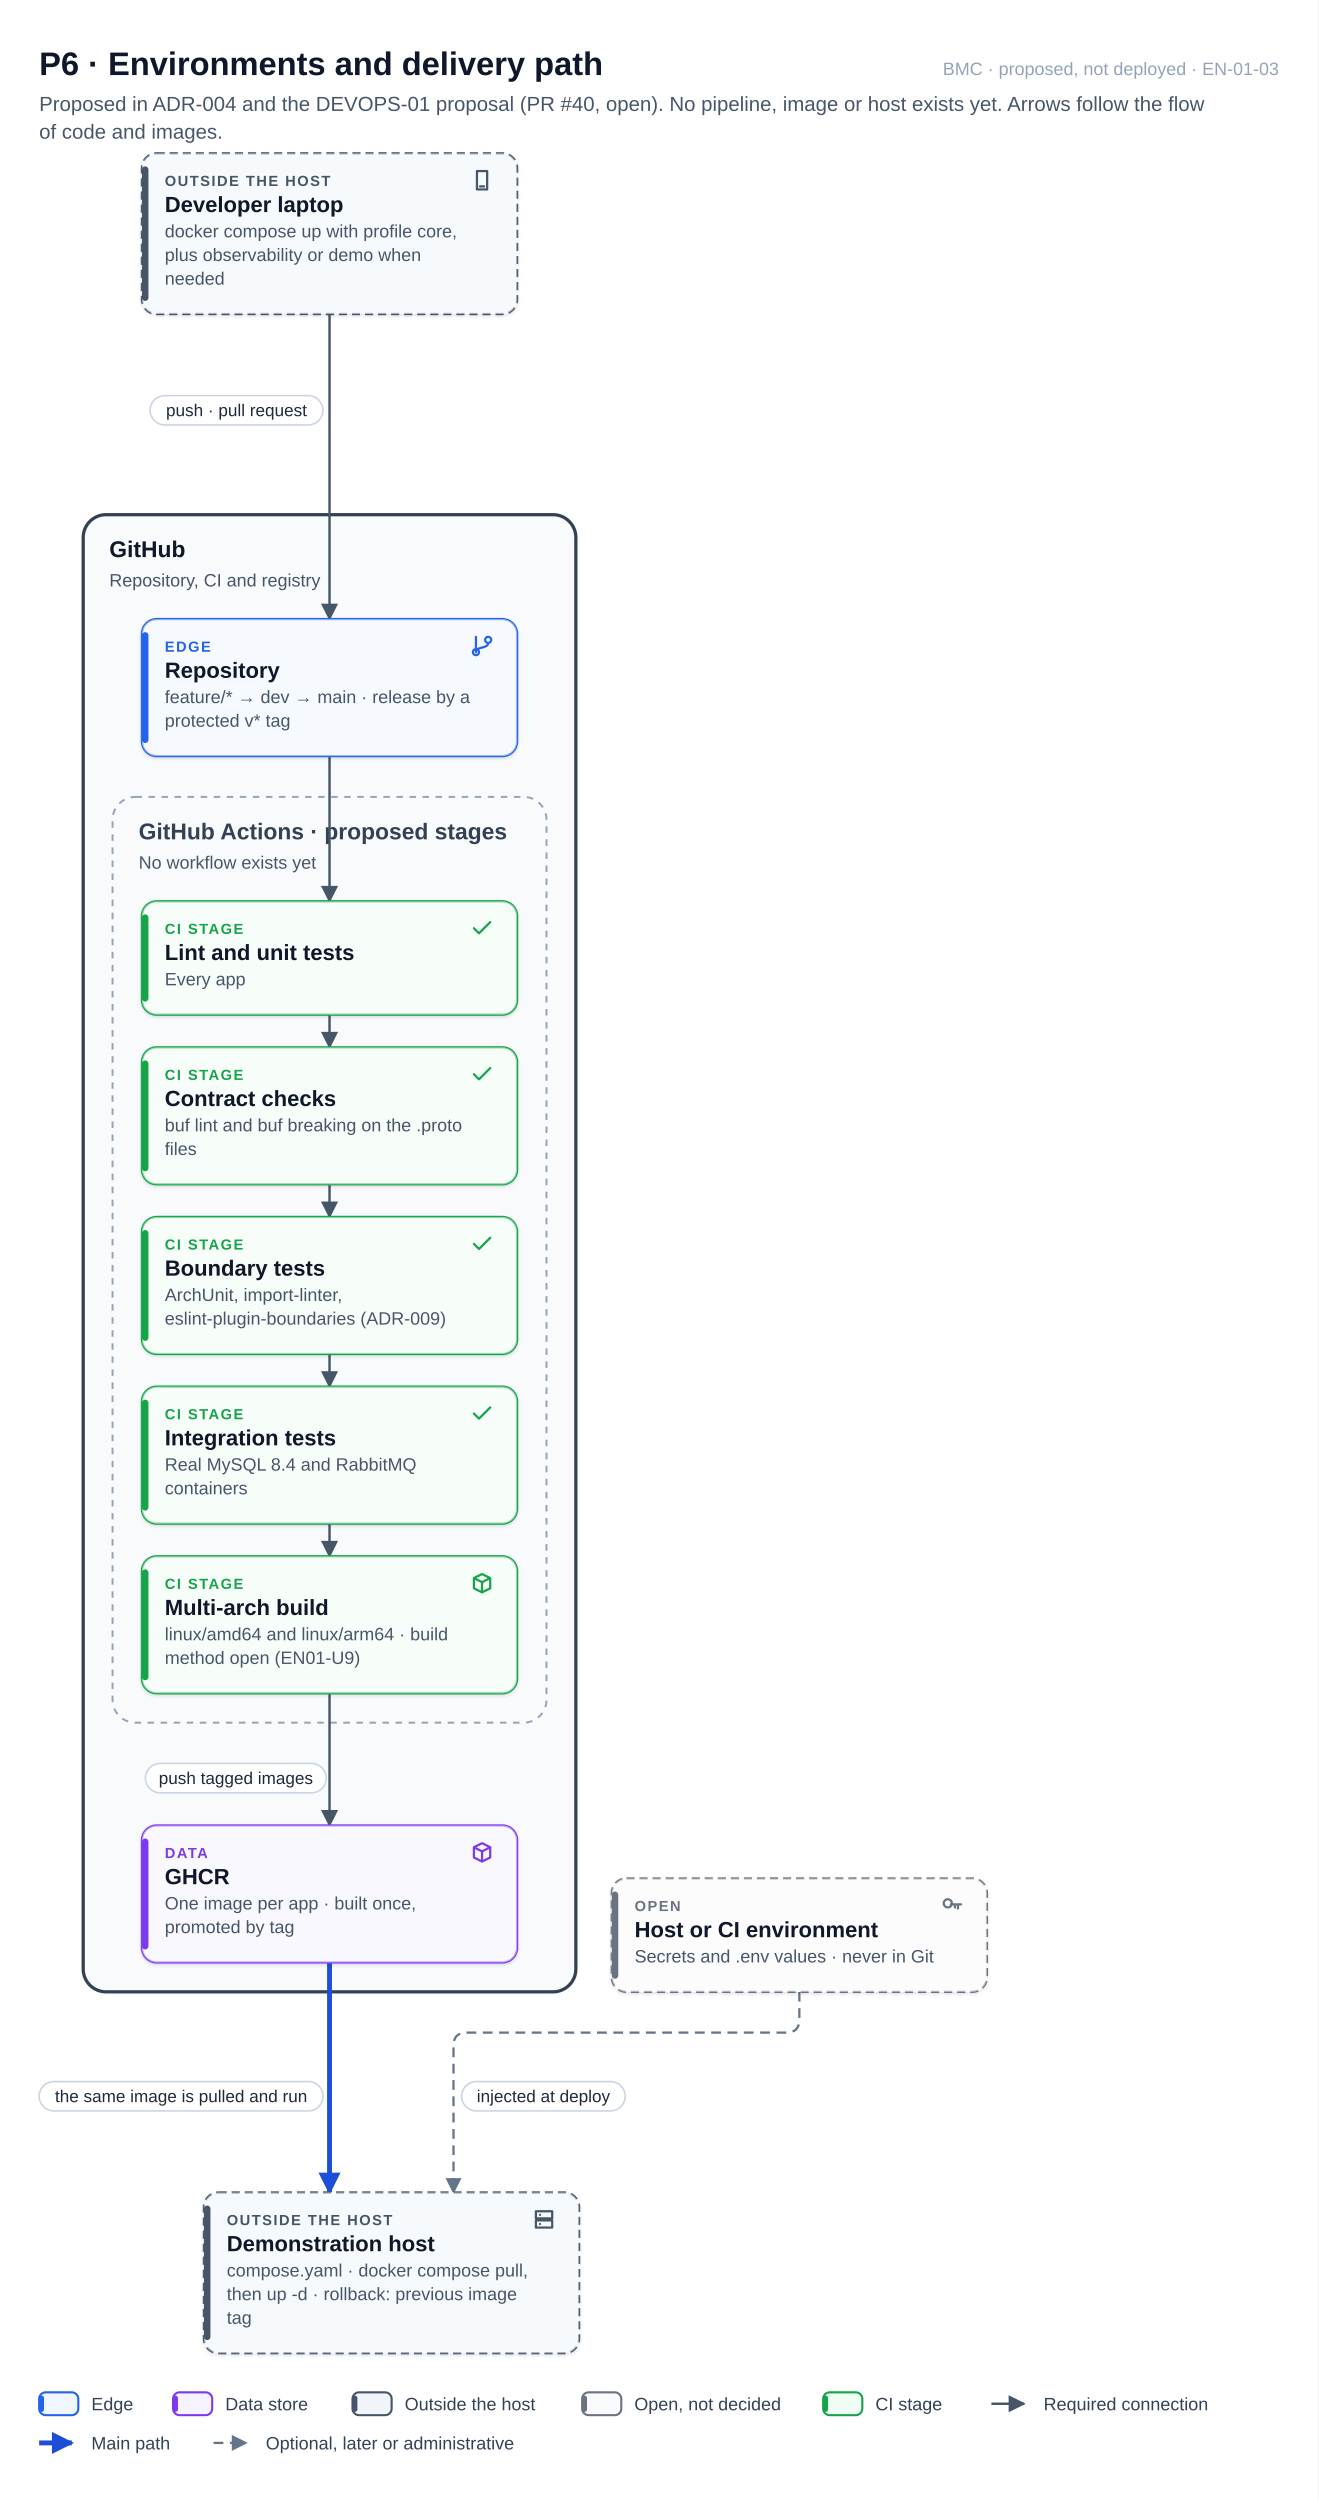
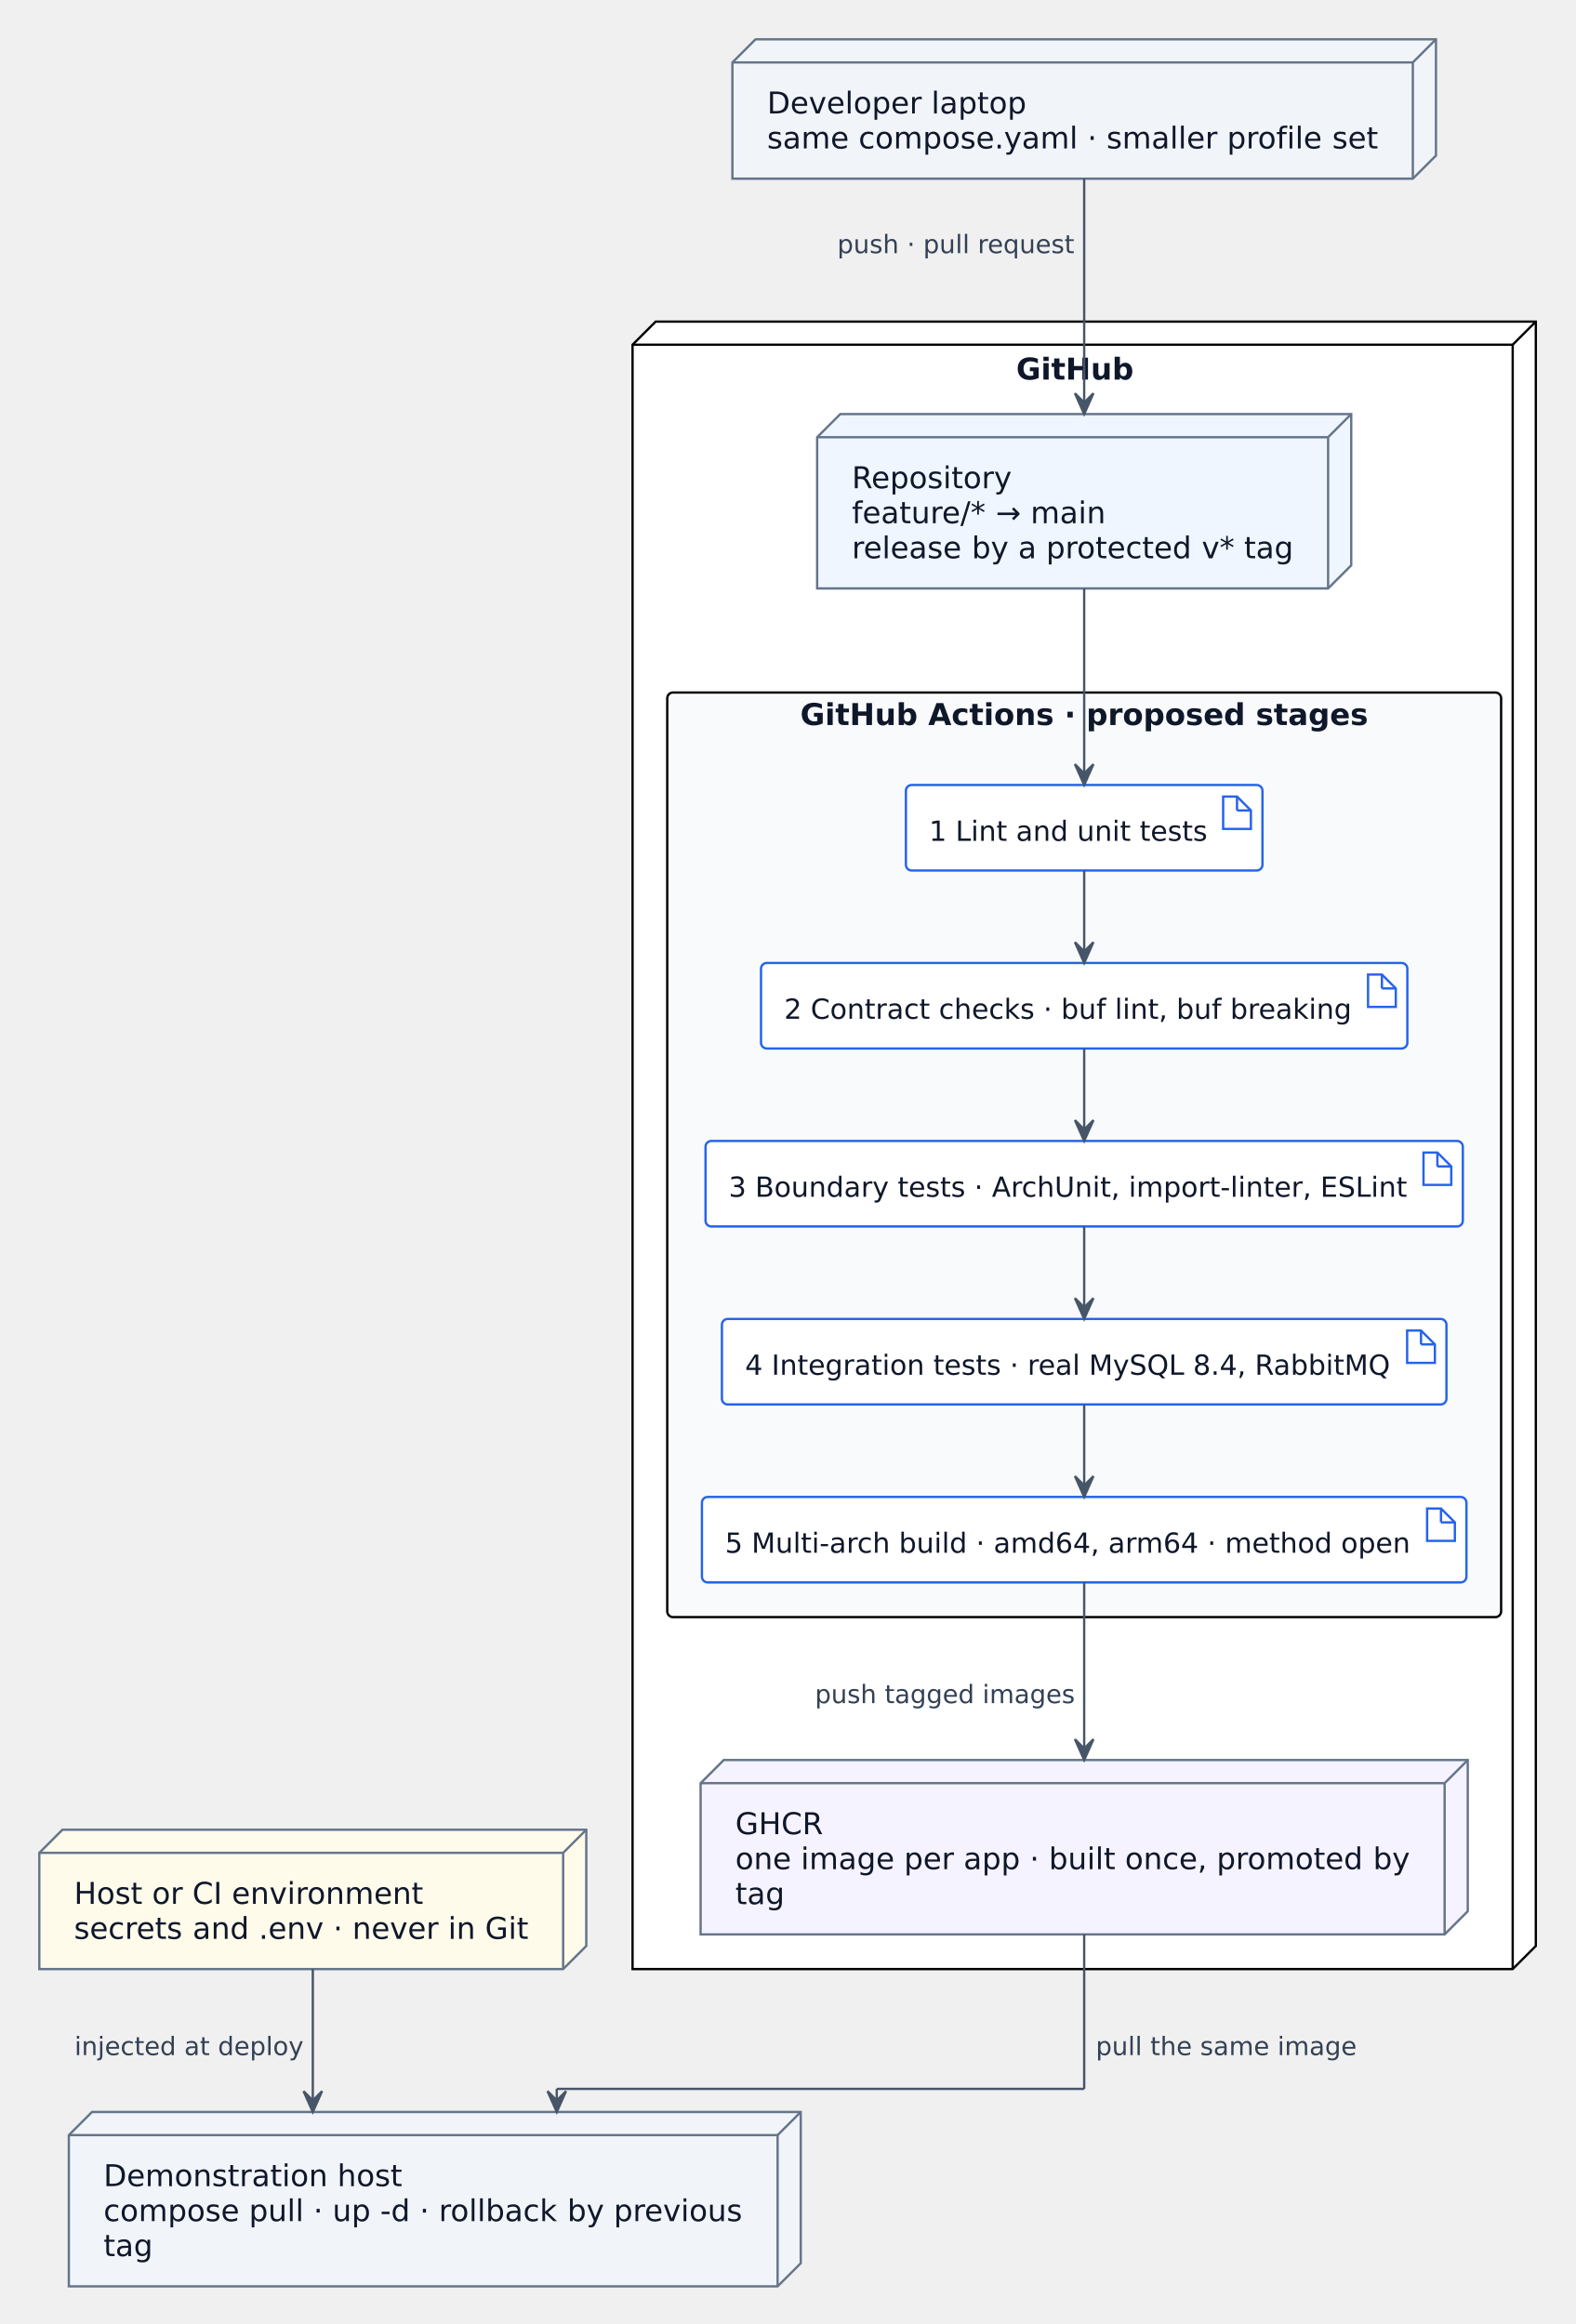
- <svg xmlns="http://www.w3.org/2000/svg" width="808" height="1532.5" viewBox="0 0 808 1532.5" role="img" aria-labelledby="p6-delivery-path-title p6-delivery-path-desc">
-   <defs>
-     <marker id="arrow-solid" viewBox="0 0 10 10" refX="9" refY="5" markerWidth="7" markerHeight="7" orient="auto-start-reverse">
-       <path d="M0,0 L10,5 L0,10 z" fill="#475569" />
-     </marker>
-     <marker id="arrow-dashed" viewBox="0 0 10 10" refX="9" refY="5" markerWidth="7" markerHeight="7" orient="auto-start-reverse">
-       <path d="M0,0 L10,5 L0,10 z" fill="#64748b" />
-     </marker>
-     <marker id="arrow-thick" viewBox="0 0 10 10" refX="9" refY="5" markerWidth="4.5" markerHeight="4.5" orient="auto-start-reverse">
-       <path d="M0,0 L10,5 L0,10 z" fill="#1d4ed8" />
-     </marker>
-     <marker id="arrow-deny" viewBox="0 0 10 10" refX="9" refY="5" markerWidth="7" markerHeight="7" orient="auto-start-reverse">
-       <path d="M0,0 L10,5 L0,10 z" fill="#b91c1c" />
-     </marker>
-     <marker id="arrow-bind" viewBox="0 0 10 10" refX="9" refY="5" markerWidth="7" markerHeight="7" orient="auto-start-reverse">
-       <path d="M0,0 L10,5 L0,10 z" fill="#b45309" />
-     </marker>
-     <filter id="shadow" x="-10%" y="-10%" width="120%" height="130%">
-       <feDropShadow dx="0" dy="1" stdDeviation="1.2" flood-color="#0f172a" flood-opacity="0.12" />
-     </filter>
-   </defs>
-   <rect width="100%" height="100%" fill="#ffffff" />
-   <text x="24" y="46" font-family="'Segoe UI', 'Helvetica Neue', Arial, sans-serif" font-size="20" font-weight="700" fill="#0f172a">P6 · Environments and delivery path</text>
-   <text x="24" y="68" font-family="'Segoe UI', 'Helvetica Neue', Arial, sans-serif" font-size="12.5" fill="#475569">Proposed in ADR-004 and the DEVOPS-01 proposal (PR #40, open). No pipeline, image or host exists yet. Arrows follow the flow</text>
-   <text x="24" y="85" font-family="'Segoe UI', 'Helvetica Neue', Arial, sans-serif" font-size="12.5" fill="#475569">of code and images.</text>
-   <text x="784" y="46" text-anchor="end" font-family="'Segoe UI', 'Helvetica Neue', Arial, sans-serif" font-size="11" fill="#94a3b8">BMC · proposed, not deployed · EN-01-03</text>
-   <g class="group" data-id="github">
-     <rect x="51" y="315.5" width="302" height="905.5" rx="14" fill="#f8fafc" stroke="#334155" stroke-width="2" />
-     <text x="67" y="341.5" font-family="'Segoe UI', 'Helvetica Neue', Arial, sans-serif" font-size="14" font-weight="700" fill="#0f172a">GitHub</text>
-     <text x="67" y="359.5" font-family="'Segoe UI', 'Helvetica Neue', Arial, sans-serif" font-size="11" fill="#475569">Repository, CI and registry</text>
+ <svg xmlns="http://www.w3.org/2000/svg" contentStyleType="text/css" height="1005px" preserveAspectRatio="none" style="width:681px;height:1005px;background:#FFFFFF;" version="1.1" viewBox="0 0 681 1005" width="681px" zoomAndPan="magnify">
+   <defs />
+   <g>
+     <polygon fill="#FFFFFF" points="273.485,149.07,283.485,139.07,664.019,139.07,664.019,841.516,654.019,851.516,273.485,851.516,273.485,149.07" style="stroke:#000000;stroke-width:1;" />
+     <line style="stroke:#000000;stroke-width:1;" x1="654.019" x2="664.019" y1="149.07" y2="139.07" />
+     <line style="stroke:#000000;stroke-width:1;" x1="273.485" x2="654.019" y1="149.07" y2="149.07" />
+     <line style="stroke:#000000;stroke-width:1;" x1="654.019" x2="654.019" y1="149.07" y2="851.516" />
+     <text fill="#0F172A" font-family="DejaVu Sans" font-size="13" font-weight="bold" lengthAdjust="spacing" textLength="50.781" x="439.361" y="164.137">GitHub</text>
+     <rect fill="#F8FAFC" height="399.844" rx="2.5" ry="2.5" style="stroke:#000000;stroke-width:1;" width="360.533" x="288.485" y="299.469" />
+     <text fill="#0F172A" font-family="DejaVu Sans" font-size="13" font-weight="bold" lengthAdjust="spacing" textLength="245.515" x="345.995" y="313.536">GitHub Actions · proposed stages</text>
+     <g id="elem_repo">
+       <polygon fill="#EFF6FF" points="353.296,189.07,363.296,179.07,584.208,179.07,584.208,244.469,574.208,254.469,353.296,254.469,353.296,189.07" style="stroke:#64748B;stroke-width:1;" />
+       <line style="stroke:#64748B;stroke-width:1;" x1="574.208" x2="584.208" y1="189.07" y2="179.07" />
+       <line style="stroke:#64748B;stroke-width:1;" x1="353.296" x2="574.208" y1="189.07" y2="189.07" />
+       <line style="stroke:#64748B;stroke-width:1;" x1="574.208" x2="574.208" y1="189.07" y2="254.469" />
+       <text fill="#0F172A" font-family="DejaVu Sans" font-size="13" lengthAdjust="spacing" textLength="69.71" x="368.296" y="211.137">Repository</text>
+       <text fill="#0F172A" font-family="DejaVu Sans" font-size="13" lengthAdjust="spacing" textLength="58.1" x="368.296" y="226.27">feature/*</text>
+       <text fill="#0F172A" font-family="DejaVu Sans" font-size="13" lengthAdjust="spacing" textLength="4.132" x="426.396" y="226.27"> </text>
+       <text fill="#0F172A" font-family="DejaVu Sans" font-size="13" lengthAdjust="spacing" textLength="10.893" x="430.528" y="226.27">→</text>
+       <text fill="#0F172A" font-family="DejaVu Sans" font-size="13" lengthAdjust="spacing" textLength="4.132" x="441.421" y="226.27"> </text>
+       <text fill="#0F172A" font-family="DejaVu Sans" font-size="13" lengthAdjust="spacing" textLength="32.481" x="445.553" y="226.27">main</text>
+       <text fill="#0F172A" font-family="DejaVu Sans" font-size="13" lengthAdjust="spacing" textLength="47.69" x="368.296" y="241.403">release</text>
+       <text fill="#0F172A" font-family="DejaVu Sans" font-size="13" lengthAdjust="spacing" textLength="4.132" x="415.986" y="241.403"> </text>
+       <text fill="#0F172A" font-family="DejaVu Sans" font-size="13" lengthAdjust="spacing" textLength="15.945" x="420.118" y="241.403">by</text>
+       <text fill="#0F172A" font-family="DejaVu Sans" font-size="13" lengthAdjust="spacing" textLength="4.132" x="436.063" y="241.403"> </text>
+       <text fill="#0F172A" font-family="DejaVu Sans" font-size="13" lengthAdjust="spacing" textLength="7.966" x="440.196" y="241.403">a</text>
+       <text fill="#0F172A" font-family="DejaVu Sans" font-size="13" lengthAdjust="spacing" textLength="4.132" x="448.162" y="241.403"> </text>
+       <text fill="#0F172A" font-family="DejaVu Sans" font-size="13" lengthAdjust="spacing" textLength="63.14" x="452.294" y="241.403">protected</text>
+       <text fill="#0F172A" font-family="DejaVu Sans" font-size="13" lengthAdjust="spacing" textLength="4.132" x="515.435" y="241.403"> </text>
+       <text fill="#0F172A" font-family="DejaVu Sans" font-size="13" lengthAdjust="spacing" textLength="14.193" x="519.567" y="241.403">v*</text>
+       <text fill="#0F172A" font-family="DejaVu Sans" font-size="13" lengthAdjust="spacing" textLength="4.132" x="533.76" y="241.403"> </text>
+       <text fill="#0F172A" font-family="DejaVu Sans" font-size="13" lengthAdjust="spacing" textLength="21.315" x="537.893" y="241.403">tag</text>
+     </g>
+     <g id="elem_ghcr">
+       <polygon fill="#F5F3FF" points="302.911,771.117,312.911,761.117,634.592,761.117,634.592,826.516,624.592,836.516,302.911,836.516,302.911,771.117" style="stroke:#64748B;stroke-width:1;" />
+       <line style="stroke:#64748B;stroke-width:1;" x1="624.592" x2="634.592" y1="771.117" y2="761.117" />
+       <line style="stroke:#64748B;stroke-width:1;" x1="302.911" x2="624.592" y1="771.117" y2="771.117" />
+       <line style="stroke:#64748B;stroke-width:1;" x1="624.592" x2="624.592" y1="771.117" y2="836.516" />
+       <text fill="#0F172A" font-family="DejaVu Sans" font-size="13" lengthAdjust="spacing" textLength="37.959" x="317.911" y="793.184">GHCR</text>
+       <text fill="#0F172A" font-family="DejaVu Sans" font-size="13" lengthAdjust="spacing" textLength="24.191" x="317.911" y="808.317">one</text>
+       <text fill="#0F172A" font-family="DejaVu Sans" font-size="13" lengthAdjust="spacing" textLength="4.132" x="342.102" y="808.317"> </text>
+       <text fill="#0F172A" font-family="DejaVu Sans" font-size="13" lengthAdjust="spacing" textLength="40.492" x="346.235" y="808.317">image</text>
+       <text fill="#0F172A" font-family="DejaVu Sans" font-size="13" lengthAdjust="spacing" textLength="4.132" x="386.726" y="808.317"> </text>
+       <text fill="#0F172A" font-family="DejaVu Sans" font-size="13" lengthAdjust="spacing" textLength="21.595" x="390.859" y="808.317">per</text>
+       <text fill="#0F172A" font-family="DejaVu Sans" font-size="13" lengthAdjust="spacing" textLength="4.132" x="412.453" y="808.317"> </text>
+       <text fill="#0F172A" font-family="DejaVu Sans" font-size="13" lengthAdjust="spacing" textLength="24.47" x="416.586" y="808.317">app</text>
+       <text fill="#0F172A" font-family="DejaVu Sans" font-size="13" lengthAdjust="spacing" textLength="4.132" x="441.056" y="808.317"> </text>
+       <text fill="#0F172A" font-family="DejaVu Sans" font-size="13" lengthAdjust="spacing" textLength="4.132" x="445.188" y="808.317">·</text>
+       <text fill="#0F172A" font-family="DejaVu Sans" font-size="13" lengthAdjust="spacing" textLength="4.132" x="449.321" y="808.317"> </text>
+       <text fill="#0F172A" font-family="DejaVu Sans" font-size="13" lengthAdjust="spacing" textLength="28.812" x="453.453" y="808.317">built</text>
+       <text fill="#0F172A" font-family="DejaVu Sans" font-size="13" lengthAdjust="spacing" textLength="4.132" x="482.265" y="808.317"> </text>
+       <text fill="#0F172A" font-family="DejaVu Sans" font-size="13" lengthAdjust="spacing" textLength="35.471" x="486.397" y="808.317">once,</text>
+       <text fill="#0F172A" font-family="DejaVu Sans" font-size="13" lengthAdjust="spacing" textLength="4.132" x="521.868" y="808.317"> </text>
+       <text fill="#0F172A" font-family="DejaVu Sans" font-size="13" lengthAdjust="spacing" textLength="63.515" x="526" y="808.317">promoted</text>
+       <text fill="#0F172A" font-family="DejaVu Sans" font-size="13" lengthAdjust="spacing" textLength="4.132" x="589.515" y="808.317"> </text>
+       <text fill="#0F172A" font-family="DejaVu Sans" font-size="13" lengthAdjust="spacing" textLength="15.945" x="593.647" y="808.317">by</text>
+       <text fill="#0F172A" font-family="DejaVu Sans" font-size="13" lengthAdjust="spacing" textLength="21.315" x="317.911" y="823.45">tag</text>
+     </g>
+     <g id="elem_s1">
+       <rect fill="#FFFFFF" height="36.969" rx="2.5" ry="2.5" style="stroke:#2563EB;stroke-width:1;" width="154.16" x="391.672" y="339.469" />
+       <polygon fill="#FFFFFF" points="528.832,344.469,528.832,358.469,540.832,358.469,540.832,350.469,534.832,344.469,528.832,344.469" style="stroke:#2563EB;stroke-width:1;" />
+       <line style="stroke:#2563EB;stroke-width:1;" x1="534.832" x2="534.832" y1="344.469" y2="350.469" />
+       <line style="stroke:#2563EB;stroke-width:1;" x1="540.832" x2="534.832" y1="350.469" y2="350.469" />
+       <text fill="#0F172A" font-family="DejaVu Sans" font-size="12" lengthAdjust="spacing" textLength="124.16" x="401.672" y="363.607">1  Lint and unit tests</text>
+     </g>
+     <g id="elem_s2">
+       <rect fill="#FFFFFF" height="36.969" rx="2.5" ry="2.5" style="stroke:#2563EB;stroke-width:1;" width="279.451" x="329.026" y="416.438" />
+       <polygon fill="#FFFFFF" points="591.477,421.438,591.477,435.438,603.477,435.438,603.477,427.438,597.477,421.438,591.477,421.438" style="stroke:#2563EB;stroke-width:1;" />
+       <line style="stroke:#2563EB;stroke-width:1;" x1="597.477" x2="597.477" y1="421.438" y2="427.438" />
+       <line style="stroke:#2563EB;stroke-width:1;" x1="603.477" x2="597.477" y1="427.438" y2="427.438" />
+       <text fill="#0F172A" font-family="DejaVu Sans" font-size="12" lengthAdjust="spacing" textLength="249.451" x="339.026" y="440.576">2  Contract checks · buf lint, buf breaking</text>
+     </g>
+     <g id="elem_s3">
+       <rect fill="#FFFFFF" height="36.969" rx="2.5" ry="2.5" style="stroke:#2563EB;stroke-width:1;" width="327.416" x="305.044" y="493.406" />
+       <polygon fill="#FFFFFF" points="615.46,498.406,615.46,512.406,627.46,512.406,627.46,504.406,621.46,498.406,615.46,498.406" style="stroke:#2563EB;stroke-width:1;" />
+       <line style="stroke:#2563EB;stroke-width:1;" x1="621.46" x2="621.46" y1="498.406" y2="504.406" />
+       <line style="stroke:#2563EB;stroke-width:1;" x1="627.46" x2="621.46" y1="504.406" y2="504.406" />
+       <text fill="#0F172A" font-family="DejaVu Sans" font-size="12" lengthAdjust="spacing" textLength="297.416" x="315.044" y="517.545">3  Boundary tests · ArchUnit, import-linter, ESLint</text>
+     </g>
+     <g id="elem_s4">
+       <rect fill="#FFFFFF" height="36.969" rx="2.5" ry="2.5" style="stroke:#2563EB;stroke-width:1;" width="313.254" x="312.125" y="570.375" />
+       <polygon fill="#FFFFFF" points="608.379,575.375,608.379,589.375,620.379,589.375,620.379,581.375,614.379,575.375,608.379,575.375" style="stroke:#2563EB;stroke-width:1;" />
+       <line style="stroke:#2563EB;stroke-width:1;" x1="614.379" x2="614.379" y1="575.375" y2="581.375" />
+       <line style="stroke:#2563EB;stroke-width:1;" x1="620.379" x2="614.379" y1="581.375" y2="581.375" />
+       <text fill="#0F172A" font-family="DejaVu Sans" font-size="12" lengthAdjust="spacing" textLength="283.254" x="322.125" y="594.514">4  Integration tests · real MySQL 8.4, RabbitMQ</text>
+     </g>
+     <g id="elem_s5">
+       <rect fill="#FFFFFF" height="36.969" rx="2.5" ry="2.5" style="stroke:#2563EB;stroke-width:1;" width="330.533" x="303.485" y="647.344" />
+       <polygon fill="#FFFFFF" points="617.019,652.344,617.019,666.344,629.019,666.344,629.019,658.344,623.019,652.344,617.019,652.344" style="stroke:#2563EB;stroke-width:1;" />
+       <line style="stroke:#2563EB;stroke-width:1;" x1="623.019" x2="623.019" y1="652.344" y2="658.344" />
+       <line style="stroke:#2563EB;stroke-width:1;" x1="629.019" x2="623.019" y1="658.344" y2="658.344" />
+       <text fill="#0F172A" font-family="DejaVu Sans" font-size="12" lengthAdjust="spacing" textLength="300.533" x="313.485" y="671.482">5  Multi-arch build · amd64, arm64 · method open</text>
+     </g>
+     <g id="elem_laptop">
+       <polygon fill="#F1F5F9" points="316.657,27,326.657,17,620.847,17,620.847,67.266,610.847,77.266,316.657,77.266,316.657,27" style="stroke:#64748B;stroke-width:1;" />
+       <line style="stroke:#64748B;stroke-width:1;" x1="610.847" x2="620.847" y1="27" y2="17" />
+       <line style="stroke:#64748B;stroke-width:1;" x1="316.657" x2="610.847" y1="27" y2="27" />
+       <line style="stroke:#64748B;stroke-width:1;" x1="610.847" x2="610.847" y1="27" y2="77.266" />
+       <text fill="#0F172A" font-family="DejaVu Sans" font-size="13" lengthAdjust="spacing" textLength="66.86" x="331.657" y="49.067">Developer</text>
+       <text fill="#0F172A" font-family="DejaVu Sans" font-size="13" lengthAdjust="spacing" textLength="4.132" x="398.517" y="49.067"> </text>
+       <text fill="#0F172A" font-family="DejaVu Sans" font-size="13" lengthAdjust="spacing" textLength="41.133" x="402.649" y="49.067">laptop</text>
+       <text fill="#0F172A" font-family="DejaVu Sans" font-size="13" lengthAdjust="spacing" textLength="35.401" x="331.657" y="64.2">same</text>
+       <text fill="#0F172A" font-family="DejaVu Sans" font-size="13" lengthAdjust="spacing" textLength="4.132" x="367.058" y="64.2"> </text>
+       <text fill="#0F172A" font-family="DejaVu Sans" font-size="13" lengthAdjust="spacing" textLength="94.809" x="371.19" y="64.2">compose.yaml</text>
+       <text fill="#0F172A" font-family="DejaVu Sans" font-size="13" lengthAdjust="spacing" textLength="4.132" x="465.999" y="64.2"> </text>
+       <text fill="#0F172A" font-family="DejaVu Sans" font-size="13" lengthAdjust="spacing" textLength="4.132" x="470.131" y="64.2">·</text>
+       <text fill="#0F172A" font-family="DejaVu Sans" font-size="13" lengthAdjust="spacing" textLength="4.132" x="474.264" y="64.2"> </text>
+       <text fill="#0F172A" font-family="DejaVu Sans" font-size="13" lengthAdjust="spacing" textLength="47.969" x="478.396" y="64.2">smaller</text>
+       <text fill="#0F172A" font-family="DejaVu Sans" font-size="13" lengthAdjust="spacing" textLength="4.132" x="526.365" y="64.2"> </text>
+       <text fill="#0F172A" font-family="DejaVu Sans" font-size="13" lengthAdjust="spacing" textLength="41.349" x="530.498" y="64.2">profile</text>
+       <text fill="#0F172A" font-family="DejaVu Sans" font-size="13" lengthAdjust="spacing" textLength="4.132" x="571.846" y="64.2"> </text>
+       <text fill="#0F172A" font-family="DejaVu Sans" font-size="13" lengthAdjust="spacing" textLength="19.868" x="575.979" y="64.2">set</text>
+     </g>
+     <g id="elem_host">
+       <polygon fill="#F1F5F9" points="29.762,923.32,39.763,913.32,346.203,913.32,346.203,978.719,336.203,988.719,29.762,988.719,29.762,923.32" style="stroke:#64748B;stroke-width:1;" />
+       <line style="stroke:#64748B;stroke-width:1;" x1="336.203" x2="346.203" y1="923.32" y2="913.32" />
+       <line style="stroke:#64748B;stroke-width:1;" x1="29.762" x2="336.203" y1="923.32" y2="923.32" />
+       <line style="stroke:#64748B;stroke-width:1;" x1="336.203" x2="336.203" y1="923.32" y2="988.719" />
+       <text fill="#0F172A" font-family="DejaVu Sans" font-size="13" lengthAdjust="spacing" textLength="96.948" x="44.763" y="945.387">Demonstration</text>
+       <text fill="#0F172A" font-family="DejaVu Sans" font-size="13" lengthAdjust="spacing" textLength="4.132" x="141.71" y="945.387"> </text>
+       <text fill="#0F172A" font-family="DejaVu Sans" font-size="13" lengthAdjust="spacing" textLength="28.063" x="145.843" y="945.387">host</text>
+       <text fill="#0F172A" font-family="DejaVu Sans" font-size="13" lengthAdjust="spacing" textLength="58.741" x="44.763" y="960.52">compose</text>
+       <text fill="#0F172A" font-family="DejaVu Sans" font-size="13" lengthAdjust="spacing" textLength="4.132" x="103.504" y="960.52"> </text>
+       <text fill="#0F172A" font-family="DejaVu Sans" font-size="13" lengthAdjust="spacing" textLength="23.715" x="107.636" y="960.52">pull</text>
+       <text fill="#0F172A" font-family="DejaVu Sans" font-size="13" lengthAdjust="spacing" textLength="4.132" x="131.351" y="960.52"> </text>
+       <text fill="#0F172A" font-family="DejaVu Sans" font-size="13" lengthAdjust="spacing" textLength="4.132" x="135.483" y="960.52">·</text>
+       <text fill="#0F172A" font-family="DejaVu Sans" font-size="13" lengthAdjust="spacing" textLength="4.132" x="139.616" y="960.52"> </text>
+       <text fill="#0F172A" font-family="DejaVu Sans" font-size="13" lengthAdjust="spacing" textLength="16.491" x="143.748" y="960.52">up</text>
+       <text fill="#0F172A" font-family="DejaVu Sans" font-size="13" lengthAdjust="spacing" textLength="4.132" x="160.239" y="960.52"> </text>
+       <text fill="#0F172A" font-family="DejaVu Sans" font-size="13" lengthAdjust="spacing" textLength="12.943" x="164.371" y="960.52">-d</text>
+       <text fill="#0F172A" font-family="DejaVu Sans" font-size="13" lengthAdjust="spacing" textLength="4.132" x="177.314" y="960.52"> </text>
+       <text fill="#0F172A" font-family="DejaVu Sans" font-size="13" lengthAdjust="spacing" textLength="4.132" x="181.447" y="960.52">·</text>
+       <text fill="#0F172A" font-family="DejaVu Sans" font-size="13" lengthAdjust="spacing" textLength="4.132" x="185.579" y="960.52"> </text>
+       <text fill="#0F172A" font-family="DejaVu Sans" font-size="13" lengthAdjust="spacing" textLength="51.416" x="189.711" y="960.52">rollback</text>
+       <text fill="#0F172A" font-family="DejaVu Sans" font-size="13" lengthAdjust="spacing" textLength="4.132" x="241.127" y="960.52"> </text>
+       <text fill="#0F172A" font-family="DejaVu Sans" font-size="13" lengthAdjust="spacing" textLength="15.945" x="245.26" y="960.52">by</text>
+       <text fill="#0F172A" font-family="DejaVu Sans" font-size="13" lengthAdjust="spacing" textLength="4.132" x="261.205" y="960.52"> </text>
+       <text fill="#0F172A" font-family="DejaVu Sans" font-size="13" lengthAdjust="spacing" textLength="55.866" x="265.337" y="960.52">previous</text>
+       <text fill="#0F172A" font-family="DejaVu Sans" font-size="13" lengthAdjust="spacing" textLength="21.315" x="44.763" y="975.653">tag</text>
+     </g>
+     <g id="elem_secrets">
+       <polygon fill="#FFFBEB" points="17,801.25,27,791.25,253.485,791.25,253.485,841.516,243.485,851.516,17,851.516,17,801.25" style="stroke:#64748B;stroke-width:1;" />
+       <line style="stroke:#64748B;stroke-width:1;" x1="243.485" x2="253.485" y1="801.25" y2="791.25" />
+       <line style="stroke:#64748B;stroke-width:1;" x1="17" x2="243.485" y1="801.25" y2="801.25" />
+       <line style="stroke:#64748B;stroke-width:1;" x1="243.485" x2="243.485" y1="801.25" y2="851.516" />
+       <text fill="#0F172A" font-family="DejaVu Sans" font-size="13" lengthAdjust="spacing" textLength="29.599" x="32" y="823.317">Host</text>
+       <text fill="#0F172A" font-family="DejaVu Sans" font-size="13" lengthAdjust="spacing" textLength="4.132" x="61.599" y="823.317"> </text>
+       <text fill="#0F172A" font-family="DejaVu Sans" font-size="13" lengthAdjust="spacing" textLength="13.298" x="65.731" y="823.317">or</text>
+       <text fill="#0F172A" font-family="DejaVu Sans" font-size="13" lengthAdjust="spacing" textLength="4.132" x="79.03" y="823.317"> </text>
+       <text fill="#0F172A" font-family="DejaVu Sans" font-size="13" lengthAdjust="spacing" textLength="12.911" x="83.162" y="823.317">CI</text>
+       <text fill="#0F172A" font-family="DejaVu Sans" font-size="13" lengthAdjust="spacing" textLength="4.132" x="96.073" y="823.317"> </text>
+       <text fill="#0F172A" font-family="DejaVu Sans" font-size="13" lengthAdjust="spacing" textLength="83.078" x="100.206" y="823.317">environment</text>
+       <text fill="#0F172A" font-family="DejaVu Sans" font-size="13" lengthAdjust="spacing" textLength="47.131" x="32" y="838.45">secrets</text>
+       <text fill="#0F172A" font-family="DejaVu Sans" font-size="13" lengthAdjust="spacing" textLength="4.132" x="79.131" y="838.45"> </text>
+       <text fill="#0F172A" font-family="DejaVu Sans" font-size="13" lengthAdjust="spacing" textLength="24.457" x="83.264" y="838.45">and</text>
+       <text fill="#0F172A" font-family="DejaVu Sans" font-size="13" lengthAdjust="spacing" textLength="4.132" x="107.721" y="838.45"> </text>
+       <text fill="#0F172A" font-family="DejaVu Sans" font-size="13" lengthAdjust="spacing" textLength="28.063" x="111.853" y="838.45">.env</text>
+       <text fill="#0F172A" font-family="DejaVu Sans" font-size="13" lengthAdjust="spacing" textLength="4.132" x="139.917" y="838.45"> </text>
+       <text fill="#0F172A" font-family="DejaVu Sans" font-size="13" lengthAdjust="spacing" textLength="4.132" x="144.049" y="838.45">·</text>
+       <text fill="#0F172A" font-family="DejaVu Sans" font-size="13" lengthAdjust="spacing" textLength="4.132" x="148.181" y="838.45"> </text>
+       <text fill="#0F172A" font-family="DejaVu Sans" font-size="13" lengthAdjust="spacing" textLength="37.273" x="152.314" y="838.45">never</text>
+       <text fill="#0F172A" font-family="DejaVu Sans" font-size="13" lengthAdjust="spacing" textLength="4.132" x="189.587" y="838.45"> </text>
+       <text fill="#0F172A" font-family="DejaVu Sans" font-size="13" lengthAdjust="spacing" textLength="11.851" x="193.719" y="838.45">in</text>
+       <text fill="#0F172A" font-family="DejaVu Sans" font-size="13" lengthAdjust="spacing" textLength="4.132" x="205.57" y="838.45"> </text>
+       <text fill="#0F172A" font-family="DejaVu Sans" font-size="13" lengthAdjust="spacing" textLength="18.783" x="209.703" y="838.45">Git</text>
+     </g>
+     <line style="stroke:#475569;stroke-width:1;" x1="468.752" x2="468.752" y1="77.266" y2="179.07" />
+     <polygon fill="#475569" points="468.752,179.07,472.752,170.07,468.752,174.07,464.752,170.07,468.752,179.07" style="stroke:#475569;stroke-width:1;" />
+     <text fill="#334155" font-family="DejaVu Sans" font-size="11" lengthAdjust="spacing" textLength="102.765" x="361.987" y="109.476">push · pull request</text>
+     <line style="stroke:#475569;stroke-width:1;" x1="468.752" x2="468.752" y1="254.469" y2="339.469" />
+     <polygon fill="#475569" points="468.752,339.469,472.752,330.469,468.752,334.469,464.752,330.469,468.752,339.469" style="stroke:#475569;stroke-width:1;" />
+     <line style="stroke:#475569;stroke-width:1;" x1="468.752" x2="468.752" y1="376.438" y2="416.438" />
+     <polygon fill="#475569" points="468.752,416.438,472.752,407.438,468.752,411.438,464.752,407.438,468.752,416.438" style="stroke:#475569;stroke-width:1;" />
+     <line style="stroke:#475569;stroke-width:1;" x1="468.752" x2="468.752" y1="453.406" y2="493.406" />
+     <polygon fill="#475569" points="468.752,493.406,472.752,484.406,468.752,488.406,464.752,484.406,468.752,493.406" style="stroke:#475569;stroke-width:1;" />
+     <line style="stroke:#475569;stroke-width:1;" x1="468.752" x2="468.752" y1="530.375" y2="570.375" />
+     <polygon fill="#475569" points="468.752,570.375,472.752,561.375,468.752,565.375,464.752,561.375,468.752,570.375" style="stroke:#475569;stroke-width:1;" />
+     <line style="stroke:#475569;stroke-width:1;" x1="468.752" x2="468.752" y1="607.344" y2="647.344" />
+     <polygon fill="#475569" points="468.752,647.344,472.752,638.344,468.752,642.344,464.752,638.344,468.752,647.344" style="stroke:#475569;stroke-width:1;" />
+     <line style="stroke:#475569;stroke-width:1;" x1="468.752" x2="468.752" y1="684.312" y2="761.117" />
+     <polygon fill="#475569" points="468.752,761.117,472.752,752.117,468.752,756.117,464.752,752.117,468.752,761.117" style="stroke:#475569;stroke-width:1;" />
+     <text fill="#334155" font-family="DejaVu Sans" font-size="11" lengthAdjust="spacing" textLength="112.412" x="352.34" y="736.523">push tagged images</text>
+     <line style="stroke:#475569;stroke-width:1;" x1="468.752" x2="468.752" y1="836.516" y2="903.32" />
+     <line style="stroke:#475569;stroke-width:1;" x1="468.752" x2="240.723" y1="903.32" y2="903.32" />
+     <line style="stroke:#475569;stroke-width:1;" x1="240.723" x2="240.723" y1="903.32" y2="913.32" />
+     <polygon fill="#475569" points="240.723,913.32,244.723,904.32,240.723,908.32,236.723,904.32,240.723,913.32" style="stroke:#475569;stroke-width:1;" />
+     <text fill="#334155" font-family="DejaVu Sans" font-size="11" lengthAdjust="spacing" textLength="112.825" x="473.752" y="888.726">pull the same image</text>
+     <line style="stroke:#475569;stroke-width:1;" x1="135.243" x2="135.243" y1="851.516" y2="913.32" />
+     <polygon fill="#475569" points="135.243,913.32,139.243,904.32,135.243,908.32,131.243,904.32,135.243,913.32" style="stroke:#475569;stroke-width:1;" />
+     <text fill="#334155" font-family="DejaVu Sans" font-size="11" lengthAdjust="spacing" textLength="99.038" x="32.205" y="888.726">injected at deploy</text>
  </g>
-   <g class="group" data-id="ci">
-     <rect x="69" y="488.5" width="266" height="567.5" rx="14" fill="#f8fafc" stroke="#94a3b8" stroke-width="1.2" stroke-dasharray="4 4" />
-     <text x="85" y="514.5" font-family="'Segoe UI', 'Helvetica Neue', Arial, sans-serif" font-size="14" font-weight="700" fill="#334155">GitHub Actions · proposed stages</text>
-     <text x="85" y="532.5" font-family="'Segoe UI', 'Helvetica Neue', Arial, sans-serif" font-size="11" fill="#475569">No workflow exists yet</text>
-   </g>
-   <path d="M202,192.5 L202,379.5" fill="none" stroke="#475569" stroke-width="1.5" stroke-linejoin="round" marker-end="url(#arrow-solid)" />
-   <path d="M202,463.5 L202,552.5" fill="none" stroke="#475569" stroke-width="1.5" stroke-linejoin="round" marker-end="url(#arrow-solid)" />
-   <path d="M202,622 L202,642" fill="none" stroke="#475569" stroke-width="1.5" stroke-linejoin="round" marker-end="url(#arrow-solid)" />
-   <path d="M202,726 L202,746" fill="none" stroke="#475569" stroke-width="1.5" stroke-linejoin="round" marker-end="url(#arrow-solid)" />
-   <path d="M202,830 L202,850" fill="none" stroke="#475569" stroke-width="1.5" stroke-linejoin="round" marker-end="url(#arrow-solid)" />
-   <path d="M202,934 L202,954" fill="none" stroke="#475569" stroke-width="1.5" stroke-linejoin="round" marker-end="url(#arrow-solid)" />
-   <path d="M202,1038 L202,1119" fill="none" stroke="#475569" stroke-width="1.5" stroke-linejoin="round" marker-end="url(#arrow-solid)" />
-   <path d="M202,1203 L202,1344" fill="none" stroke="#1d4ed8" stroke-width="3" stroke-linejoin="round" marker-end="url(#arrow-thick)" />
-   <path d="M490,1221 L490,1238 Q490,1246 482,1246 L286,1246 Q278,1246 278,1254 L278,1344" fill="none" stroke="#64748b" stroke-width="1.4" stroke-dasharray="6 4" stroke-linejoin="round" marker-end="url(#arrow-dashed)" />
-   <rect x="92" y="242.5" width="105.912" height="18" rx="9" fill="#ffffff" stroke="#cbd5e1" />
-   <text x="144.956" y="255.1" text-anchor="middle" font-family="'Segoe UI', 'Helvetica Neue', Arial, sans-serif" font-size="10.5" fill="#1e293b">push · pull request</text>
-   <rect x="89.174" y="1081" width="110.826" height="18" rx="9" fill="#ffffff" stroke="#cbd5e1" />
-   <text x="144.587" y="1093.6" text-anchor="middle" font-family="'Segoe UI', 'Helvetica Neue', Arial, sans-serif" font-size="10.5" fill="#1e293b">push tagged images</text>
-   <rect x="24" y="1276" width="174.053" height="18" rx="9" fill="#ffffff" stroke="#cbd5e1" />
-   <text x="111.026" y="1288.6" text-anchor="middle" font-family="'Segoe UI', 'Helvetica Neue', Arial, sans-serif" font-size="10.5" fill="#1e293b">the same image is pulled and run</text>
-   <rect x="283" y="1276" width="100.234" height="18" rx="9" fill="#ffffff" stroke="#cbd5e1" />
-   <text x="333.117" y="1288.6" text-anchor="middle" font-family="'Segoe UI', 'Helvetica Neue', Arial, sans-serif" font-size="10.5" fill="#1e293b">injected at deploy</text>
-   <g class="node" data-id="laptop">
-     <rect x="87" y="94" width="230" height="98.5" rx="9" fill="#ffffff" stroke="#475569" stroke-width="1.4" stroke-dasharray="5 3" filter="url(#shadow)" />
-     <rect x="87" y="94" width="230" height="98.5" rx="9" fill="#f1f5f9" opacity="0.55" />
-     <rect x="87" y="102" width="4" height="82.5" rx="2" fill="#475569" />
-     <text x="101" y="114" font-family="'Segoe UI', 'Helvetica Neue', Arial, sans-serif" font-size="9" font-weight="700" letter-spacing="0.9" fill="#475569">OUTSIDE THE HOST</text>
-     <path d="M7 3h10v18H7zM10 18h4" transform="translate(288 103) scale(0.625)" fill="none" stroke="#475569" stroke-width="2.2" stroke-linecap="round" stroke-linejoin="round" />
-     <text x="101" y="130" font-family="'Segoe UI', 'Helvetica Neue', Arial, sans-serif" font-size="13.5" font-weight="700" fill="#0f172a">Developer laptop</text>
-     <text x="101" y="145.5" font-family="'Segoe UI', 'Helvetica Neue', Arial, sans-serif" font-size="11" fill="#475569">docker compose up with profile core,</text>
-     <text x="101" y="160" font-family="'Segoe UI', 'Helvetica Neue', Arial, sans-serif" font-size="11" fill="#475569">plus observability or demo when</text>
-     <text x="101" y="174.5" font-family="'Segoe UI', 'Helvetica Neue', Arial, sans-serif" font-size="11" fill="#475569">needed</text>
-   </g>
-   <g class="node" data-id="repo">
-     <rect x="87" y="379.5" width="230" height="84" rx="9" fill="#ffffff" stroke="#2563eb" stroke-width="1.4" filter="url(#shadow)" />
-     <rect x="87" y="379.5" width="230" height="84" rx="9" fill="#eff6ff" opacity="0.55" />
-     <rect x="87" y="387.5" width="4" height="68" rx="2" fill="#2563eb" />
-     <text x="101" y="399.5" font-family="'Segoe UI', 'Helvetica Neue', Arial, sans-serif" font-size="9" font-weight="700" letter-spacing="0.9" fill="#2563eb">EDGE</text>
-     <path d="M6 3v12M18 9a3 3 0 1 0 0-6a3 3 0 1 0 0 6zM6 21a3 3 0 1 0 0-6a3 3 0 1 0 0 6zM18 9c0 6-12 3-12 9" transform="translate(288 388.5) scale(0.625)" fill="none" stroke="#2563eb" stroke-width="2.2" stroke-linecap="round" stroke-linejoin="round" />
-     <text x="101" y="415.5" font-family="'Segoe UI', 'Helvetica Neue', Arial, sans-serif" font-size="13.5" font-weight="700" fill="#0f172a">Repository</text>
-     <text x="101" y="431" font-family="'Segoe UI', 'Helvetica Neue', Arial, sans-serif" font-size="11" fill="#475569">feature/* → dev → main · release by a</text>
-     <text x="101" y="445.5" font-family="'Segoe UI', 'Helvetica Neue', Arial, sans-serif" font-size="11" fill="#475569">protected v* tag</text>
-   </g>
-   <g class="node" data-id="s1">
-     <rect x="87" y="552.5" width="230" height="69.5" rx="9" fill="#ffffff" stroke="#16a34a" stroke-width="1.4" filter="url(#shadow)" />
-     <rect x="87" y="552.5" width="230" height="69.5" rx="9" fill="#f0fdf4" opacity="0.55" />
-     <rect x="87" y="560.5" width="4" height="53.5" rx="2" fill="#16a34a" />
-     <text x="101" y="572.5" font-family="'Segoe UI', 'Helvetica Neue', Arial, sans-serif" font-size="9" font-weight="700" letter-spacing="0.9" fill="#16a34a">CI STAGE</text>
-     <path d="M4 12l5 5L20 6" transform="translate(288 561.5) scale(0.625)" fill="none" stroke="#16a34a" stroke-width="2.2" stroke-linecap="round" stroke-linejoin="round" />
-     <text x="101" y="588.5" font-family="'Segoe UI', 'Helvetica Neue', Arial, sans-serif" font-size="13.5" font-weight="700" fill="#0f172a">Lint and unit tests</text>
-     <text x="101" y="604" font-family="'Segoe UI', 'Helvetica Neue', Arial, sans-serif" font-size="11" fill="#475569">Every app</text>
-   </g>
-   <g class="node" data-id="s2">
-     <rect x="87" y="642" width="230" height="84" rx="9" fill="#ffffff" stroke="#16a34a" stroke-width="1.4" filter="url(#shadow)" />
-     <rect x="87" y="642" width="230" height="84" rx="9" fill="#f0fdf4" opacity="0.55" />
-     <rect x="87" y="650" width="4" height="68" rx="2" fill="#16a34a" />
-     <text x="101" y="662" font-family="'Segoe UI', 'Helvetica Neue', Arial, sans-serif" font-size="9" font-weight="700" letter-spacing="0.9" fill="#16a34a">CI STAGE</text>
-     <path d="M4 12l5 5L20 6" transform="translate(288 651) scale(0.625)" fill="none" stroke="#16a34a" stroke-width="2.2" stroke-linecap="round" stroke-linejoin="round" />
-     <text x="101" y="678" font-family="'Segoe UI', 'Helvetica Neue', Arial, sans-serif" font-size="13.5" font-weight="700" fill="#0f172a">Contract checks</text>
-     <text x="101" y="693.5" font-family="'Segoe UI', 'Helvetica Neue', Arial, sans-serif" font-size="11" fill="#475569">buf lint and buf breaking on the .proto</text>
-     <text x="101" y="708" font-family="'Segoe UI', 'Helvetica Neue', Arial, sans-serif" font-size="11" fill="#475569">files</text>
-   </g>
-   <g class="node" data-id="s3">
-     <rect x="87" y="746" width="230" height="84" rx="9" fill="#ffffff" stroke="#16a34a" stroke-width="1.4" filter="url(#shadow)" />
-     <rect x="87" y="746" width="230" height="84" rx="9" fill="#f0fdf4" opacity="0.55" />
-     <rect x="87" y="754" width="4" height="68" rx="2" fill="#16a34a" />
-     <text x="101" y="766" font-family="'Segoe UI', 'Helvetica Neue', Arial, sans-serif" font-size="9" font-weight="700" letter-spacing="0.9" fill="#16a34a">CI STAGE</text>
-     <path d="M4 12l5 5L20 6" transform="translate(288 755) scale(0.625)" fill="none" stroke="#16a34a" stroke-width="2.2" stroke-linecap="round" stroke-linejoin="round" />
-     <text x="101" y="782" font-family="'Segoe UI', 'Helvetica Neue', Arial, sans-serif" font-size="13.5" font-weight="700" fill="#0f172a">Boundary tests</text>
-     <text x="101" y="797.5" font-family="'Segoe UI', 'Helvetica Neue', Arial, sans-serif" font-size="11" fill="#475569">ArchUnit, import-linter,</text>
-     <text x="101" y="812" font-family="'Segoe UI', 'Helvetica Neue', Arial, sans-serif" font-size="11" fill="#475569">eslint-plugin-boundaries (ADR-009)</text>
-   </g>
-   <g class="node" data-id="s4">
-     <rect x="87" y="850" width="230" height="84" rx="9" fill="#ffffff" stroke="#16a34a" stroke-width="1.4" filter="url(#shadow)" />
-     <rect x="87" y="850" width="230" height="84" rx="9" fill="#f0fdf4" opacity="0.55" />
-     <rect x="87" y="858" width="4" height="68" rx="2" fill="#16a34a" />
-     <text x="101" y="870" font-family="'Segoe UI', 'Helvetica Neue', Arial, sans-serif" font-size="9" font-weight="700" letter-spacing="0.9" fill="#16a34a">CI STAGE</text>
-     <path d="M4 12l5 5L20 6" transform="translate(288 859) scale(0.625)" fill="none" stroke="#16a34a" stroke-width="2.2" stroke-linecap="round" stroke-linejoin="round" />
-     <text x="101" y="886" font-family="'Segoe UI', 'Helvetica Neue', Arial, sans-serif" font-size="13.5" font-weight="700" fill="#0f172a">Integration tests</text>
-     <text x="101" y="901.5" font-family="'Segoe UI', 'Helvetica Neue', Arial, sans-serif" font-size="11" fill="#475569">Real MySQL 8.4 and RabbitMQ</text>
-     <text x="101" y="916" font-family="'Segoe UI', 'Helvetica Neue', Arial, sans-serif" font-size="11" fill="#475569">containers</text>
-   </g>
-   <g class="node" data-id="s5">
-     <rect x="87" y="954" width="230" height="84" rx="9" fill="#ffffff" stroke="#16a34a" stroke-width="1.4" filter="url(#shadow)" />
-     <rect x="87" y="954" width="230" height="84" rx="9" fill="#f0fdf4" opacity="0.55" />
-     <rect x="87" y="962" width="4" height="68" rx="2" fill="#16a34a" />
-     <text x="101" y="974" font-family="'Segoe UI', 'Helvetica Neue', Arial, sans-serif" font-size="9" font-weight="700" letter-spacing="0.9" fill="#16a34a">CI STAGE</text>
-     <path d="M12 3l8 4v10l-8 4-8-4V7zM4 7l8 4 8-4M12 11v10" transform="translate(288 963) scale(0.625)" fill="none" stroke="#16a34a" stroke-width="2.2" stroke-linecap="round" stroke-linejoin="round" />
-     <text x="101" y="990" font-family="'Segoe UI', 'Helvetica Neue', Arial, sans-serif" font-size="13.5" font-weight="700" fill="#0f172a">Multi-arch build</text>
-     <text x="101" y="1005.5" font-family="'Segoe UI', 'Helvetica Neue', Arial, sans-serif" font-size="11" fill="#475569">linux/amd64 and linux/arm64 · build</text>
-     <text x="101" y="1020" font-family="'Segoe UI', 'Helvetica Neue', Arial, sans-serif" font-size="11" fill="#475569">method open (EN01-U9)</text>
-   </g>
-   <g class="node" data-id="ghcr">
-     <rect x="87" y="1119" width="230" height="84" rx="9" fill="#ffffff" stroke="#7c3aed" stroke-width="1.4" filter="url(#shadow)" />
-     <rect x="87" y="1119" width="230" height="84" rx="9" fill="#f5f3ff" opacity="0.55" />
-     <rect x="87" y="1127" width="4" height="68" rx="2" fill="#7c3aed" />
-     <text x="101" y="1139" font-family="'Segoe UI', 'Helvetica Neue', Arial, sans-serif" font-size="9" font-weight="700" letter-spacing="0.9" fill="#7c3aed">DATA</text>
-     <path d="M12 3l8 4v10l-8 4-8-4V7zM4 7l8 4 8-4M12 11v10" transform="translate(288 1128) scale(0.625)" fill="none" stroke="#7c3aed" stroke-width="2.2" stroke-linecap="round" stroke-linejoin="round" />
-     <text x="101" y="1155" font-family="'Segoe UI', 'Helvetica Neue', Arial, sans-serif" font-size="13.5" font-weight="700" fill="#0f172a">GHCR</text>
-     <text x="101" y="1170.5" font-family="'Segoe UI', 'Helvetica Neue', Arial, sans-serif" font-size="11" fill="#475569">One image per app · built once,</text>
-     <text x="101" y="1185" font-family="'Segoe UI', 'Helvetica Neue', Arial, sans-serif" font-size="11" fill="#475569">promoted by tag</text>
-   </g>
-   <g class="node" data-id="secrets">
-     <rect x="375" y="1151.5" width="230" height="69.5" rx="9" fill="#ffffff" stroke="#6b7280" stroke-width="1.4" stroke-dasharray="5 3" filter="url(#shadow)" />
-     <rect x="375" y="1151.5" width="230" height="69.5" rx="9" fill="#f9fafb" opacity="0.55" />
-     <rect x="375" y="1159.5" width="4" height="53.5" rx="2" fill="#6b7280" />
-     <text x="389" y="1171.5" font-family="'Segoe UI', 'Helvetica Neue', Arial, sans-serif" font-size="9" font-weight="700" letter-spacing="0.9" fill="#6b7280">OPEN</text>
-     <path d="M8 14a4 4 0 1 1 0-8a4 4 0 1 1 0 8zM11 11h10M18 11v4M15 11v3" transform="translate(576 1160.5) scale(0.625)" fill="none" stroke="#6b7280" stroke-width="2.2" stroke-linecap="round" stroke-linejoin="round" />
-     <text x="389" y="1187.5" font-family="'Segoe UI', 'Helvetica Neue', Arial, sans-serif" font-size="13.5" font-weight="700" fill="#0f172a">Host or CI environment</text>
-     <text x="389" y="1203" font-family="'Segoe UI', 'Helvetica Neue', Arial, sans-serif" font-size="11" fill="#475569">Secrets and .env values · never in Git</text>
-   </g>
-   <g class="node" data-id="host">
-     <rect x="125" y="1344" width="230" height="98.5" rx="9" fill="#ffffff" stroke="#475569" stroke-width="1.4" stroke-dasharray="5 3" filter="url(#shadow)" />
-     <rect x="125" y="1344" width="230" height="98.5" rx="9" fill="#f1f5f9" opacity="0.55" />
-     <rect x="125" y="1352" width="4" height="82.5" rx="2" fill="#475569" />
-     <text x="139" y="1364" font-family="'Segoe UI', 'Helvetica Neue', Arial, sans-serif" font-size="9" font-weight="700" letter-spacing="0.9" fill="#475569">OUTSIDE THE HOST</text>
-     <path d="M4 4h16v7H4zM4 13h16v7H4zM8 7.5h.01M8 16.5h.01" transform="translate(326 1353) scale(0.625)" fill="none" stroke="#475569" stroke-width="2.2" stroke-linecap="round" stroke-linejoin="round" />
-     <text x="139" y="1380" font-family="'Segoe UI', 'Helvetica Neue', Arial, sans-serif" font-size="13.5" font-weight="700" fill="#0f172a">Demonstration host</text>
-     <text x="139" y="1395.5" font-family="'Segoe UI', 'Helvetica Neue', Arial, sans-serif" font-size="11" fill="#475569">compose.yaml · docker compose pull,</text>
-     <text x="139" y="1410" font-family="'Segoe UI', 'Helvetica Neue', Arial, sans-serif" font-size="11" fill="#475569">then up -d · rollback: previous image</text>
-     <text x="139" y="1424.5" font-family="'Segoe UI', 'Helvetica Neue', Arial, sans-serif" font-size="11" fill="#475569">tag</text>
-   </g>
-   <rect x="24" y="1466.5" width="24" height="14" rx="4" fill="#eff6ff" stroke="#2563eb" stroke-width="1.3" />
-   <rect x="24" y="1468.5" width="3" height="10" rx="1.5" fill="#2563eb" />
-   <text x="56" y="1477.5" font-family="'Segoe UI', 'Helvetica Neue', Arial, sans-serif" font-size="11" fill="#334155">Edge</text>
-   <rect x="106.083" y="1466.5" width="24" height="14" rx="4" fill="#f5f3ff" stroke="#7c3aed" stroke-width="1.3" />
-   <rect x="106.083" y="1468.5" width="3" height="10" rx="1.5" fill="#7c3aed" />
-   <text x="138.083" y="1477.5" font-family="'Segoe UI', 'Helvetica Neue', Arial, sans-serif" font-size="11" fill="#334155">Data store</text>
-   <rect x="216.08" y="1466.5" width="24" height="14" rx="4" fill="#f1f5f9" stroke="#475569" stroke-width="1.3" />
-   <rect x="216.08" y="1468.5" width="3" height="10" rx="1.5" fill="#475569" />
-   <text x="248.08" y="1477.5" font-family="'Segoe UI', 'Helvetica Neue', Arial, sans-serif" font-size="11" fill="#334155">Outside the host</text>
-   <rect x="356.85" y="1466.5" width="24" height="14" rx="4" fill="#f9fafb" stroke="#6b7280" stroke-width="1.3" />
-   <rect x="356.85" y="1468.5" width="3" height="10" rx="1.5" fill="#6b7280" />
-   <text x="388.85" y="1477.5" font-family="'Segoe UI', 'Helvetica Neue', Arial, sans-serif" font-size="11" fill="#334155">Open, not decided</text>
-   <rect x="504.599" y="1466.5" width="24" height="14" rx="4" fill="#f0fdf4" stroke="#16a34a" stroke-width="1.3" />
-   <rect x="504.599" y="1468.5" width="3" height="10" rx="1.5" fill="#16a34a" />
-   <text x="536.599" y="1477.5" font-family="'Segoe UI', 'Helvetica Neue', Arial, sans-serif" font-size="11" fill="#334155">CI stage</text>
-   <line x1="607.732" y1="1473.5" x2="627.732" y2="1473.5" stroke="#475569" stroke-width="1.5" marker-end="url(#arrow-solid)" />
-   <text x="639.732" y="1477.5" font-family="'Segoe UI', 'Helvetica Neue', Arial, sans-serif" font-size="11" fill="#334155">Required connection</text>
-   <line x1="24" y1="1497.5" x2="44" y2="1497.5" stroke="#1d4ed8" stroke-width="3" marker-end="url(#arrow-thick)" />
-   <text x="56" y="1501.5" font-family="'Segoe UI', 'Helvetica Neue', Arial, sans-serif" font-size="11" fill="#334155">Main path</text>
-   <line x1="130.908" y1="1497.5" x2="150.908" y2="1497.5" stroke="#64748b" stroke-width="1.4" stroke-dasharray="6 4" marker-end="url(#arrow-dashed)" />
-   <text x="162.908" y="1501.5" font-family="'Segoe UI', 'Helvetica Neue', Arial, sans-serif" font-size="11" fill="#334155">Optional, later or administrative</text>
</svg>
